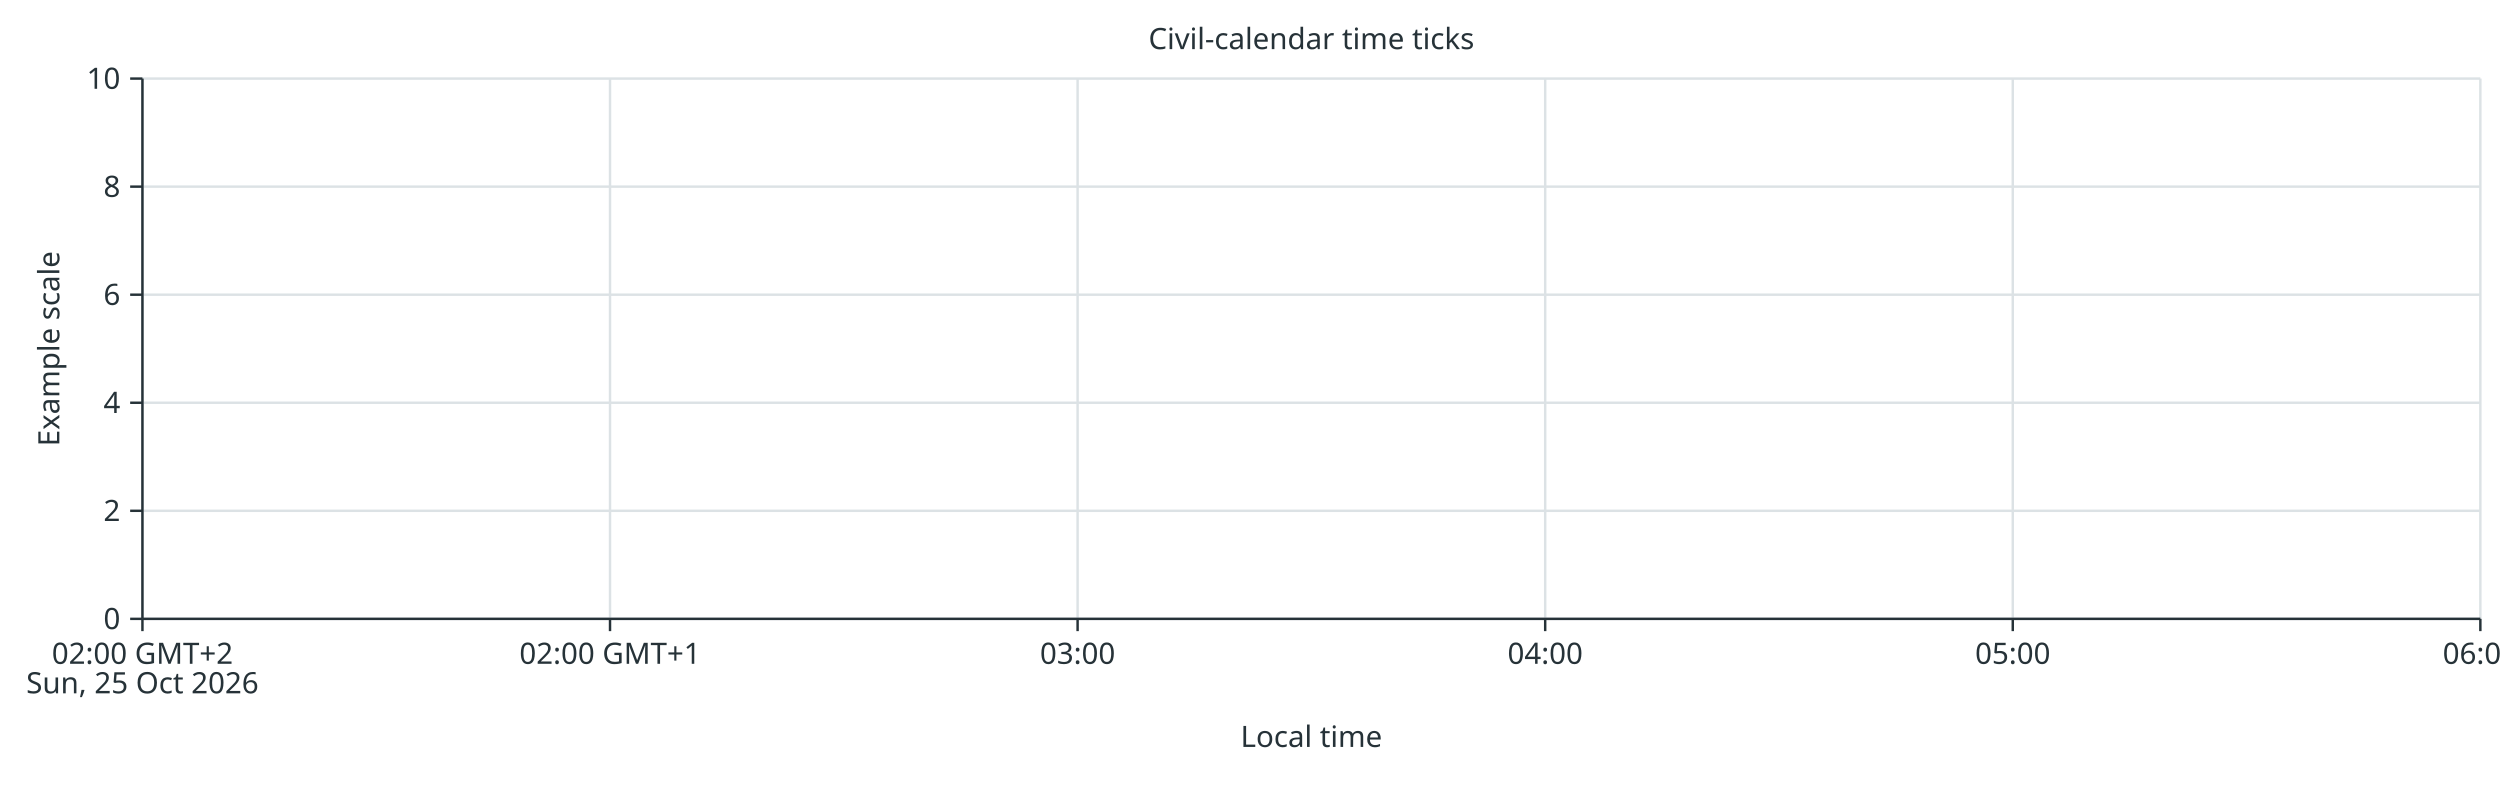
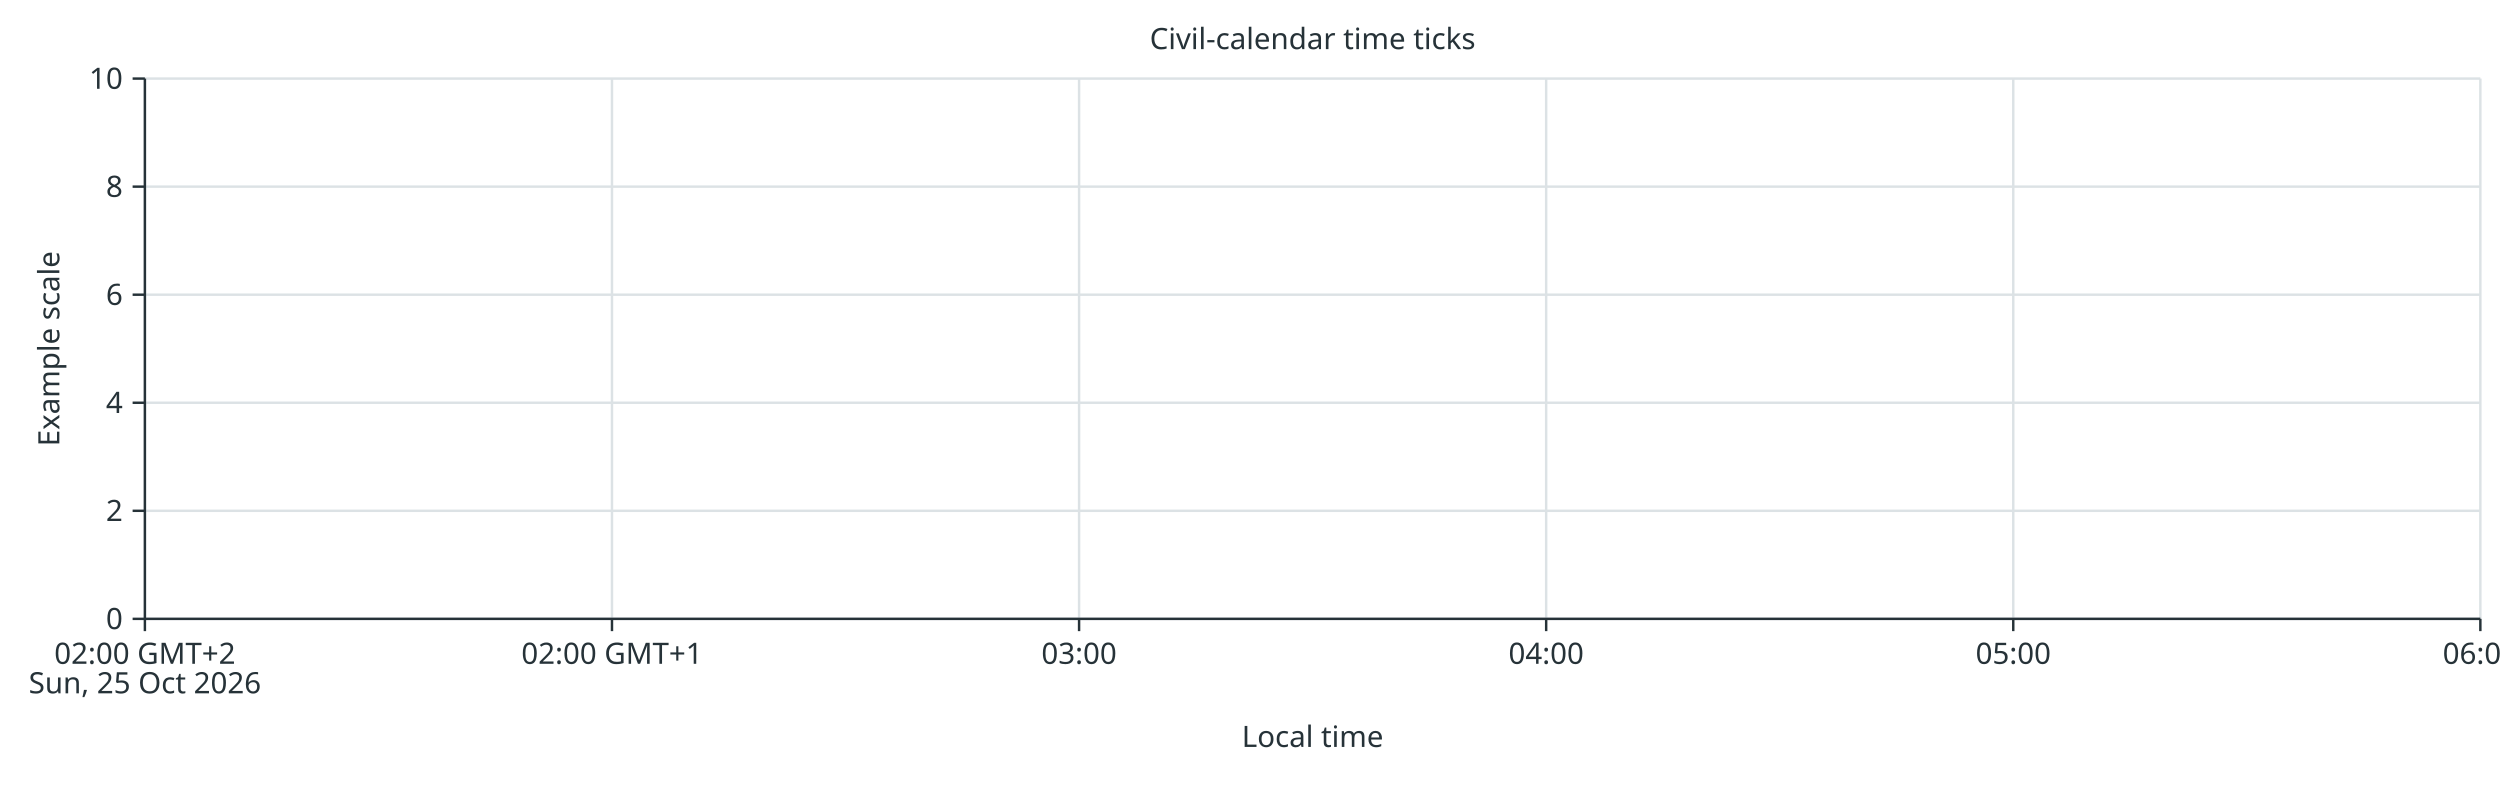
<svg xmlns="http://www.w3.org/2000/svg" class="fews-chart" role="img" style="display: block; color: rgb(38, 50, 56); font-family: sans-serif; font-size: 12px; width: 1018px; height: 320px; overflow: hidden; background-color: rgba(0, 0, 0, 0); background-image: none; background-position: 0% 0%; background-repeat: repeat; background-size: auto; font-weight: 400; line-height: 18px; color-scheme: light dark; letter-spacing: normal; word-spacing: 0px; text-rendering: auto; shape-rendering: auto;" width="1018" height="320" viewBox="0 0 1018 320" aria-label="Civil-calendar time ticks">
-   <rect width="1018" height="320" fill="var(--fews-chart-background, #ffffff)" />
+   <rect width="951" height="220" display="" x="59" y="32" fill="var(--fews-chart-background, #ffffff)" />
+   <path display="none" fill="var(--fews-chart-background, #ffffff)" />
  <defs>
    <clipPath id="fews-visual-clip">
-       <rect x="58" y="32" width="952" height="220" />
+       <rect x="59" y="32" width="951" height="220" />
    </clipPath>
  </defs>
  <g data-layer="grid" stroke="var(--fews-chart-grid, #dce2e5)">
-     <line x1="58" x2="58" y1="32" y2="252" stroke="inherit" />
-     <line x1="248.4" x2="248.4" y1="32" y2="252" stroke="inherit" />
-     <line x1="438.8" x2="438.8" y1="32" y2="252" stroke="inherit" />
-     <line x1="629.2" x2="629.2" y1="32" y2="252" stroke="inherit" />
-     <line x1="819.6" x2="819.6" y1="32" y2="252" stroke="inherit" />
+     <line x1="59" x2="59" y1="32" y2="252" stroke="inherit" />
+     <line x1="249.2" x2="249.2" y1="32" y2="252" stroke="inherit" />
+     <line x1="439.4" x2="439.4" y1="32" y2="252" stroke="inherit" />
+     <line x1="629.6" x2="629.6" y1="32" y2="252" stroke="inherit" />
+     <line x1="819.8" x2="819.8" y1="32" y2="252" stroke="inherit" />
    <line x1="1010" x2="1010" y1="32" y2="252" stroke="inherit" />
-     <line x1="58" x2="1010" y1="252" y2="252" stroke="inherit" />
-     <line x1="58" x2="1010" y1="208" y2="208" stroke="inherit" />
-     <line x1="58" x2="1010" y1="164" y2="164" stroke="inherit" />
-     <line x1="58" x2="1010" y1="120" y2="120" stroke="inherit" />
-     <line x1="58" x2="1010" y1="76" y2="76" stroke="inherit" />
-     <line x1="58" x2="1010" y1="32" y2="32" stroke="inherit" />
+     <line x1="59" x2="1010" y1="252" y2="252" stroke="inherit" />
+     <line x1="59" x2="1010" y1="208" y2="208" stroke="inherit" />
+     <line x1="59" x2="1010" y1="164" y2="164" stroke="inherit" />
+     <line x1="59" x2="1010" y1="120" y2="120" stroke="inherit" />
+     <line x1="59" x2="1010" y1="76" y2="76" stroke="inherit" />
+     <line x1="59" x2="1010" y1="32" y2="32" stroke="inherit" />
  </g>
  <g data-layer="marks" clip-path="url(#fews-visual-clip)" />
  <g data-layer="axes">
    <g data-scale="t" data-position="bottom" fill="currentColor">
-       <line x1="58" x2="1010" y1="252" y2="252" stroke="currentColor" />
-       <line x1="58" y1="252" x2="58" y2="257" stroke="currentColor" />
-       <text x="58" y="261" text-anchor="middle" dominant-baseline="hanging">02:00 GMT+2</text>
-       <text x="58" y="273" text-anchor="middle" dominant-baseline="hanging" data-tick-context="">Sun, 25 Oct 2026</text>
-       <line x1="248.4" y1="252" x2="248.4" y2="257" stroke="currentColor" />
-       <text x="248.4" y="261" text-anchor="middle" dominant-baseline="hanging">02:00 GMT+1</text>
-       <line x1="438.8" y1="252" x2="438.8" y2="257" stroke="currentColor" />
-       <text x="438.8" y="261" text-anchor="middle" dominant-baseline="hanging">03:00</text>
-       <line x1="629.2" y1="252" x2="629.2" y2="257" stroke="currentColor" />
-       <text x="629.2" y="261" text-anchor="middle" dominant-baseline="hanging">04:00</text>
-       <line x1="819.6" y1="252" x2="819.6" y2="257" stroke="currentColor" />
-       <text x="819.6" y="261" text-anchor="middle" dominant-baseline="hanging">05:00</text>
+       <line x1="59" x2="1010" y1="252" y2="252" stroke="currentColor" />
+       <line x1="59" y1="252" x2="59" y2="257" stroke="currentColor" />
+       <text x="59" y="261" text-anchor="middle" dominant-baseline="hanging">02:00 GMT+2</text>
+       <text x="59" y="273" text-anchor="middle" dominant-baseline="hanging" data-tick-context="">Sun, 25 Oct 2026</text>
+       <line x1="249.2" y1="252" x2="249.2" y2="257" stroke="currentColor" />
+       <text x="249.2" y="261" text-anchor="middle" dominant-baseline="hanging">02:00 GMT+1</text>
+       <line x1="439.4" y1="252" x2="439.4" y2="257" stroke="currentColor" />
+       <text x="439.4" y="261" text-anchor="middle" dominant-baseline="hanging">03:00</text>
+       <line x1="629.6" y1="252" x2="629.6" y2="257" stroke="currentColor" />
+       <text x="629.6" y="261" text-anchor="middle" dominant-baseline="hanging">04:00</text>
+       <line x1="819.8" y1="252" x2="819.8" y2="257" stroke="currentColor" />
+       <text x="819.8" y="261" text-anchor="middle" dominant-baseline="hanging">05:00</text>
      <line x1="1010" y1="252" x2="1010" y2="257" stroke="currentColor" />
      <text x="1010" y="261" text-anchor="middle" dominant-baseline="hanging">06:00</text>
-       <text x="534" y="300" text-anchor="middle" dominant-baseline="middle">Local time</text>
+       <text x="534.5" y="300" text-anchor="middle" dominant-baseline="middle">Local time</text>
    </g>
    <g data-scale="q" data-position="left" fill="currentColor">
-       <line x1="58" x2="58" y1="32" y2="252" stroke="currentColor" />
-       <line x1="58" y1="252" x2="53" y2="252" stroke="currentColor" />
-       <text x="49" y="252" text-anchor="end" dominant-baseline="middle">0</text>
-       <line x1="58" y1="208" x2="53" y2="208" stroke="currentColor" />
-       <text x="49" y="208" text-anchor="end" dominant-baseline="middle">2</text>
-       <line x1="58" y1="164" x2="53" y2="164" stroke="currentColor" />
-       <text x="49" y="164" text-anchor="end" dominant-baseline="middle">4</text>
-       <line x1="58" y1="120" x2="53" y2="120" stroke="currentColor" />
-       <text x="49" y="120" text-anchor="end" dominant-baseline="middle">6</text>
-       <line x1="58" y1="76" x2="53" y2="76" stroke="currentColor" />
-       <text x="49" y="76" text-anchor="end" dominant-baseline="middle">8</text>
-       <line x1="58" y1="32" x2="53" y2="32" stroke="currentColor" />
-       <text x="49" y="32" text-anchor="end" dominant-baseline="middle">10</text>
+       <line x1="59" x2="59" y1="32" y2="252" stroke="currentColor" />
+       <line x1="59" y1="252" x2="54" y2="252" stroke="currentColor" />
+       <text x="50" y="252" text-anchor="end" dominant-baseline="middle">0</text>
+       <line x1="59" y1="208" x2="54" y2="208" stroke="currentColor" />
+       <text x="50" y="208" text-anchor="end" dominant-baseline="middle">2</text>
+       <line x1="59" y1="164" x2="54" y2="164" stroke="currentColor" />
+       <text x="50" y="164" text-anchor="end" dominant-baseline="middle">4</text>
+       <line x1="59" y1="120" x2="54" y2="120" stroke="currentColor" />
+       <text x="50" y="120" text-anchor="end" dominant-baseline="middle">6</text>
+       <line x1="59" y1="76" x2="54" y2="76" stroke="currentColor" />
+       <text x="50" y="76" text-anchor="end" dominant-baseline="middle">8</text>
+       <line x1="59" y1="32" x2="54" y2="32" stroke="currentColor" />
+       <text x="50" y="32" text-anchor="end" dominant-baseline="middle">10</text>
      <text x="20" y="142" text-anchor="middle" dominant-baseline="middle" transform="rotate(-90 20 142)">Example scale</text>
    </g>
  </g>
-   <text text-anchor="middle" x="534" y="20" fill="currentColor">Civil-calendar time ticks</text>
+   <text text-anchor="middle" x="534.5" y="20" fill="currentColor">Civil-calendar time ticks</text>
</svg>
